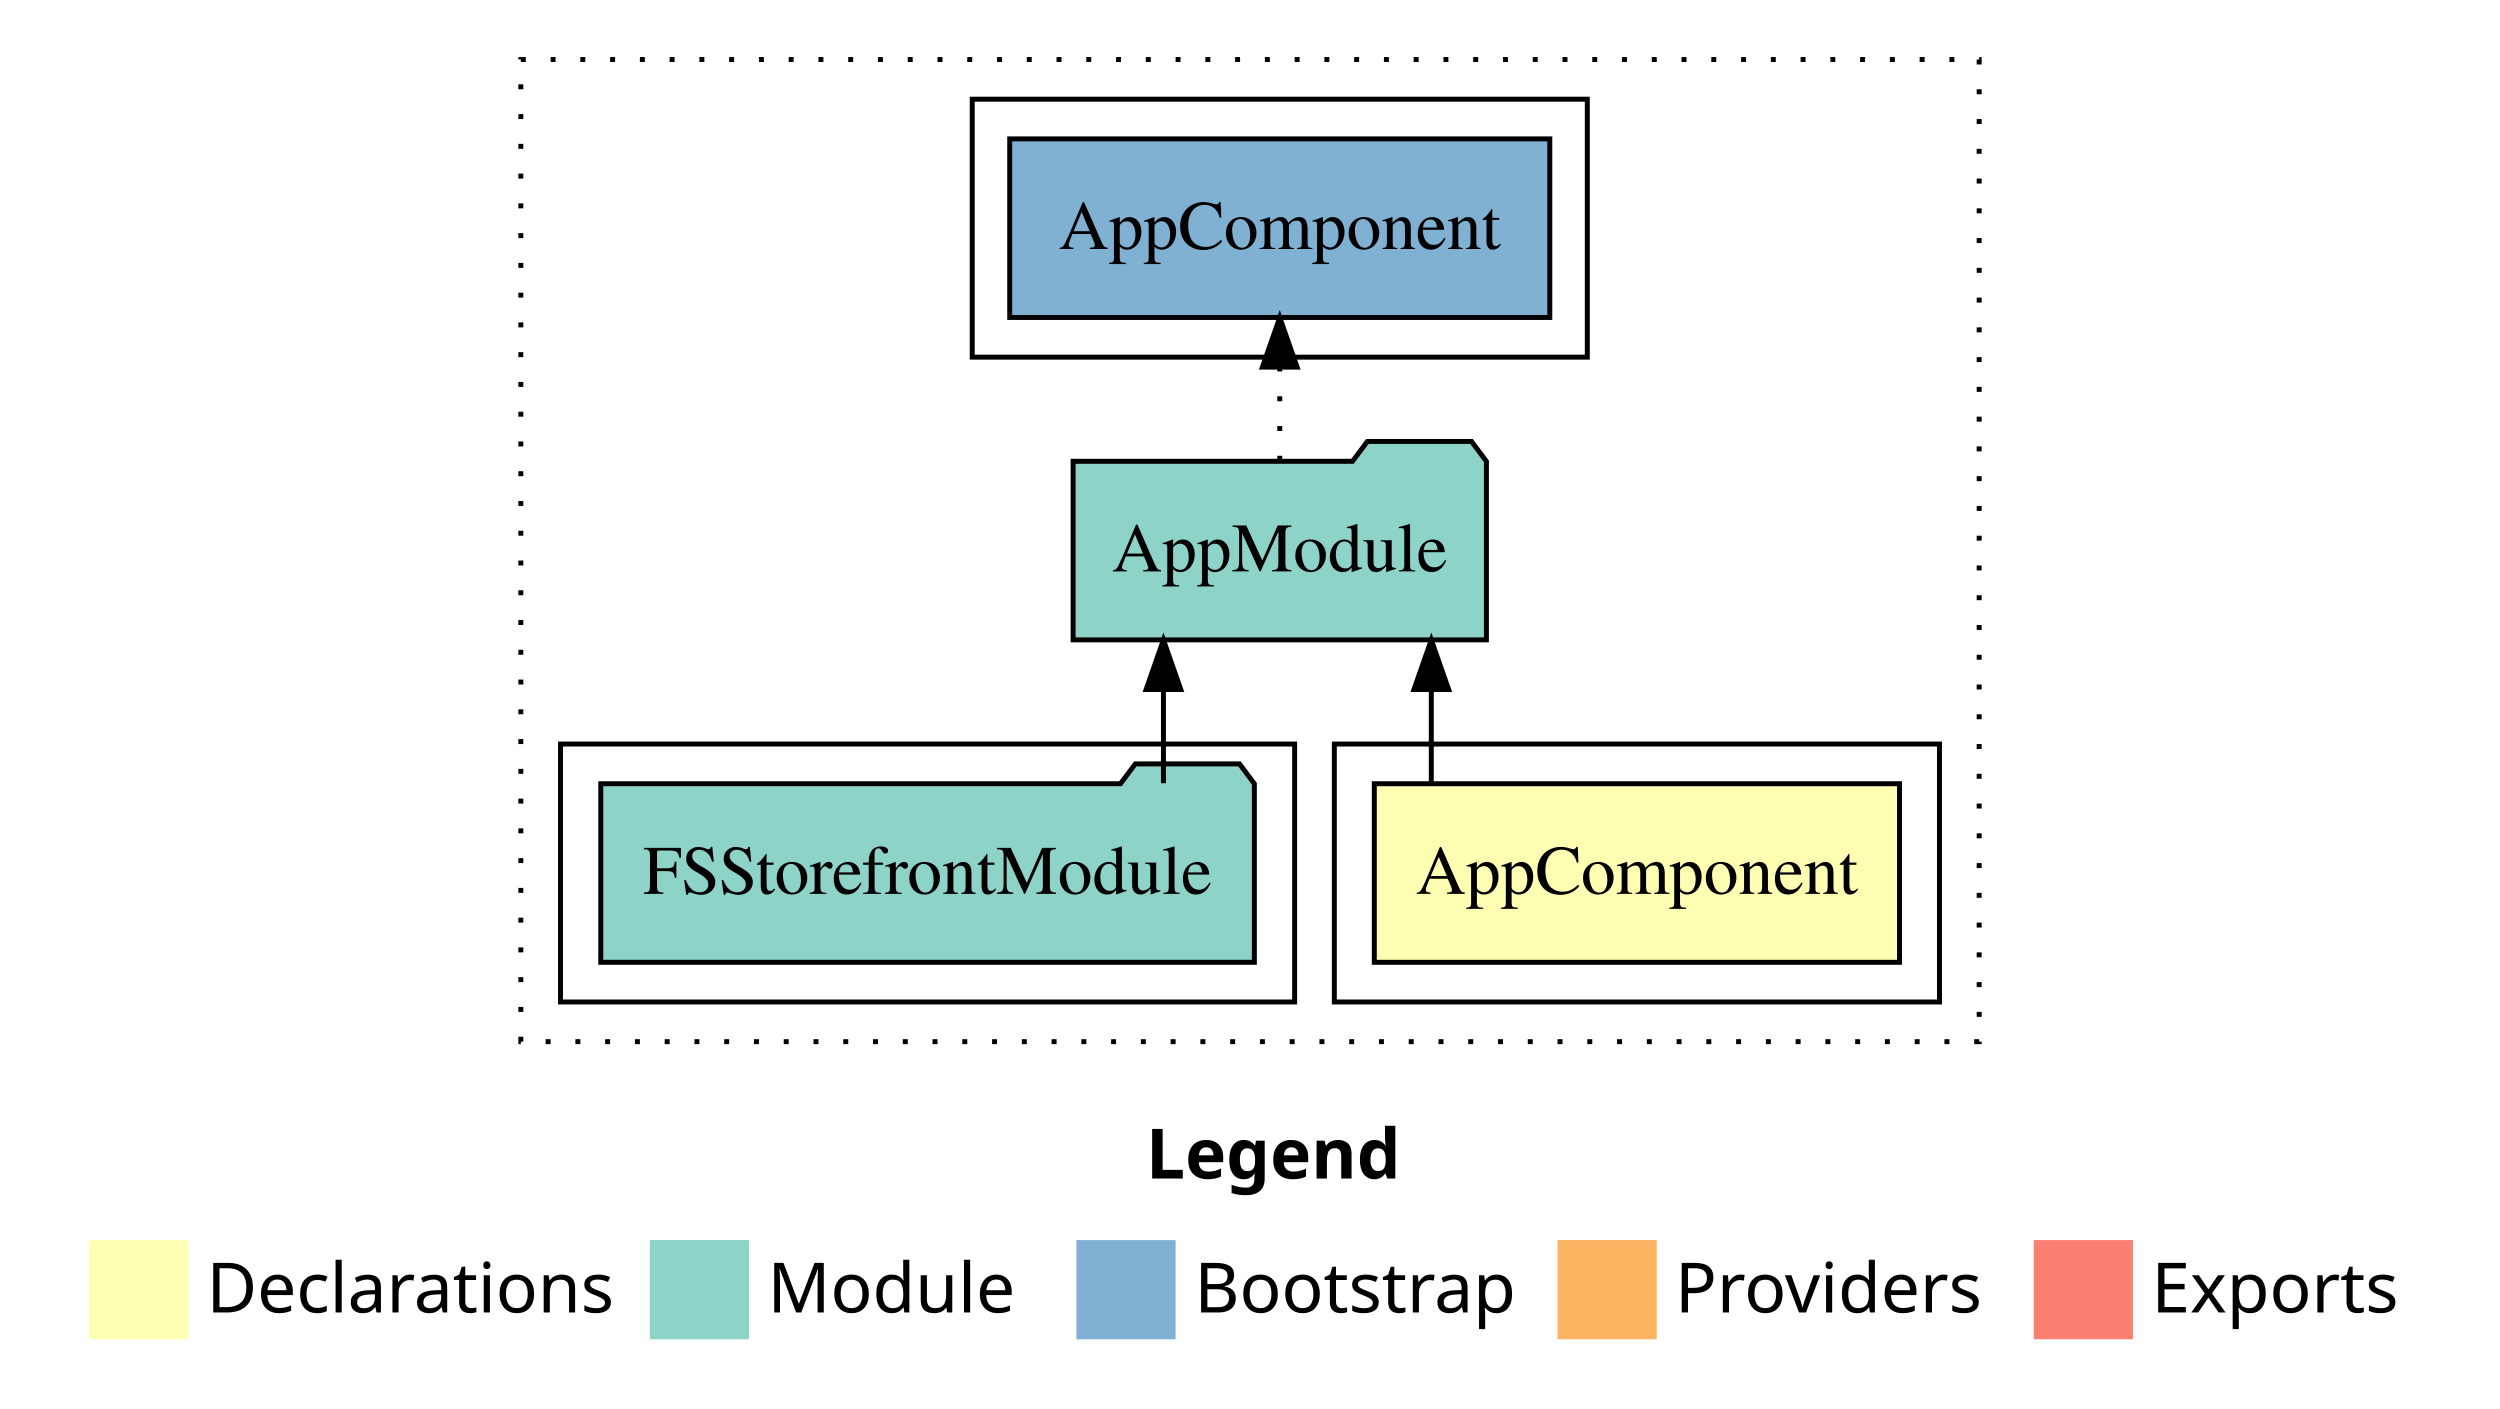
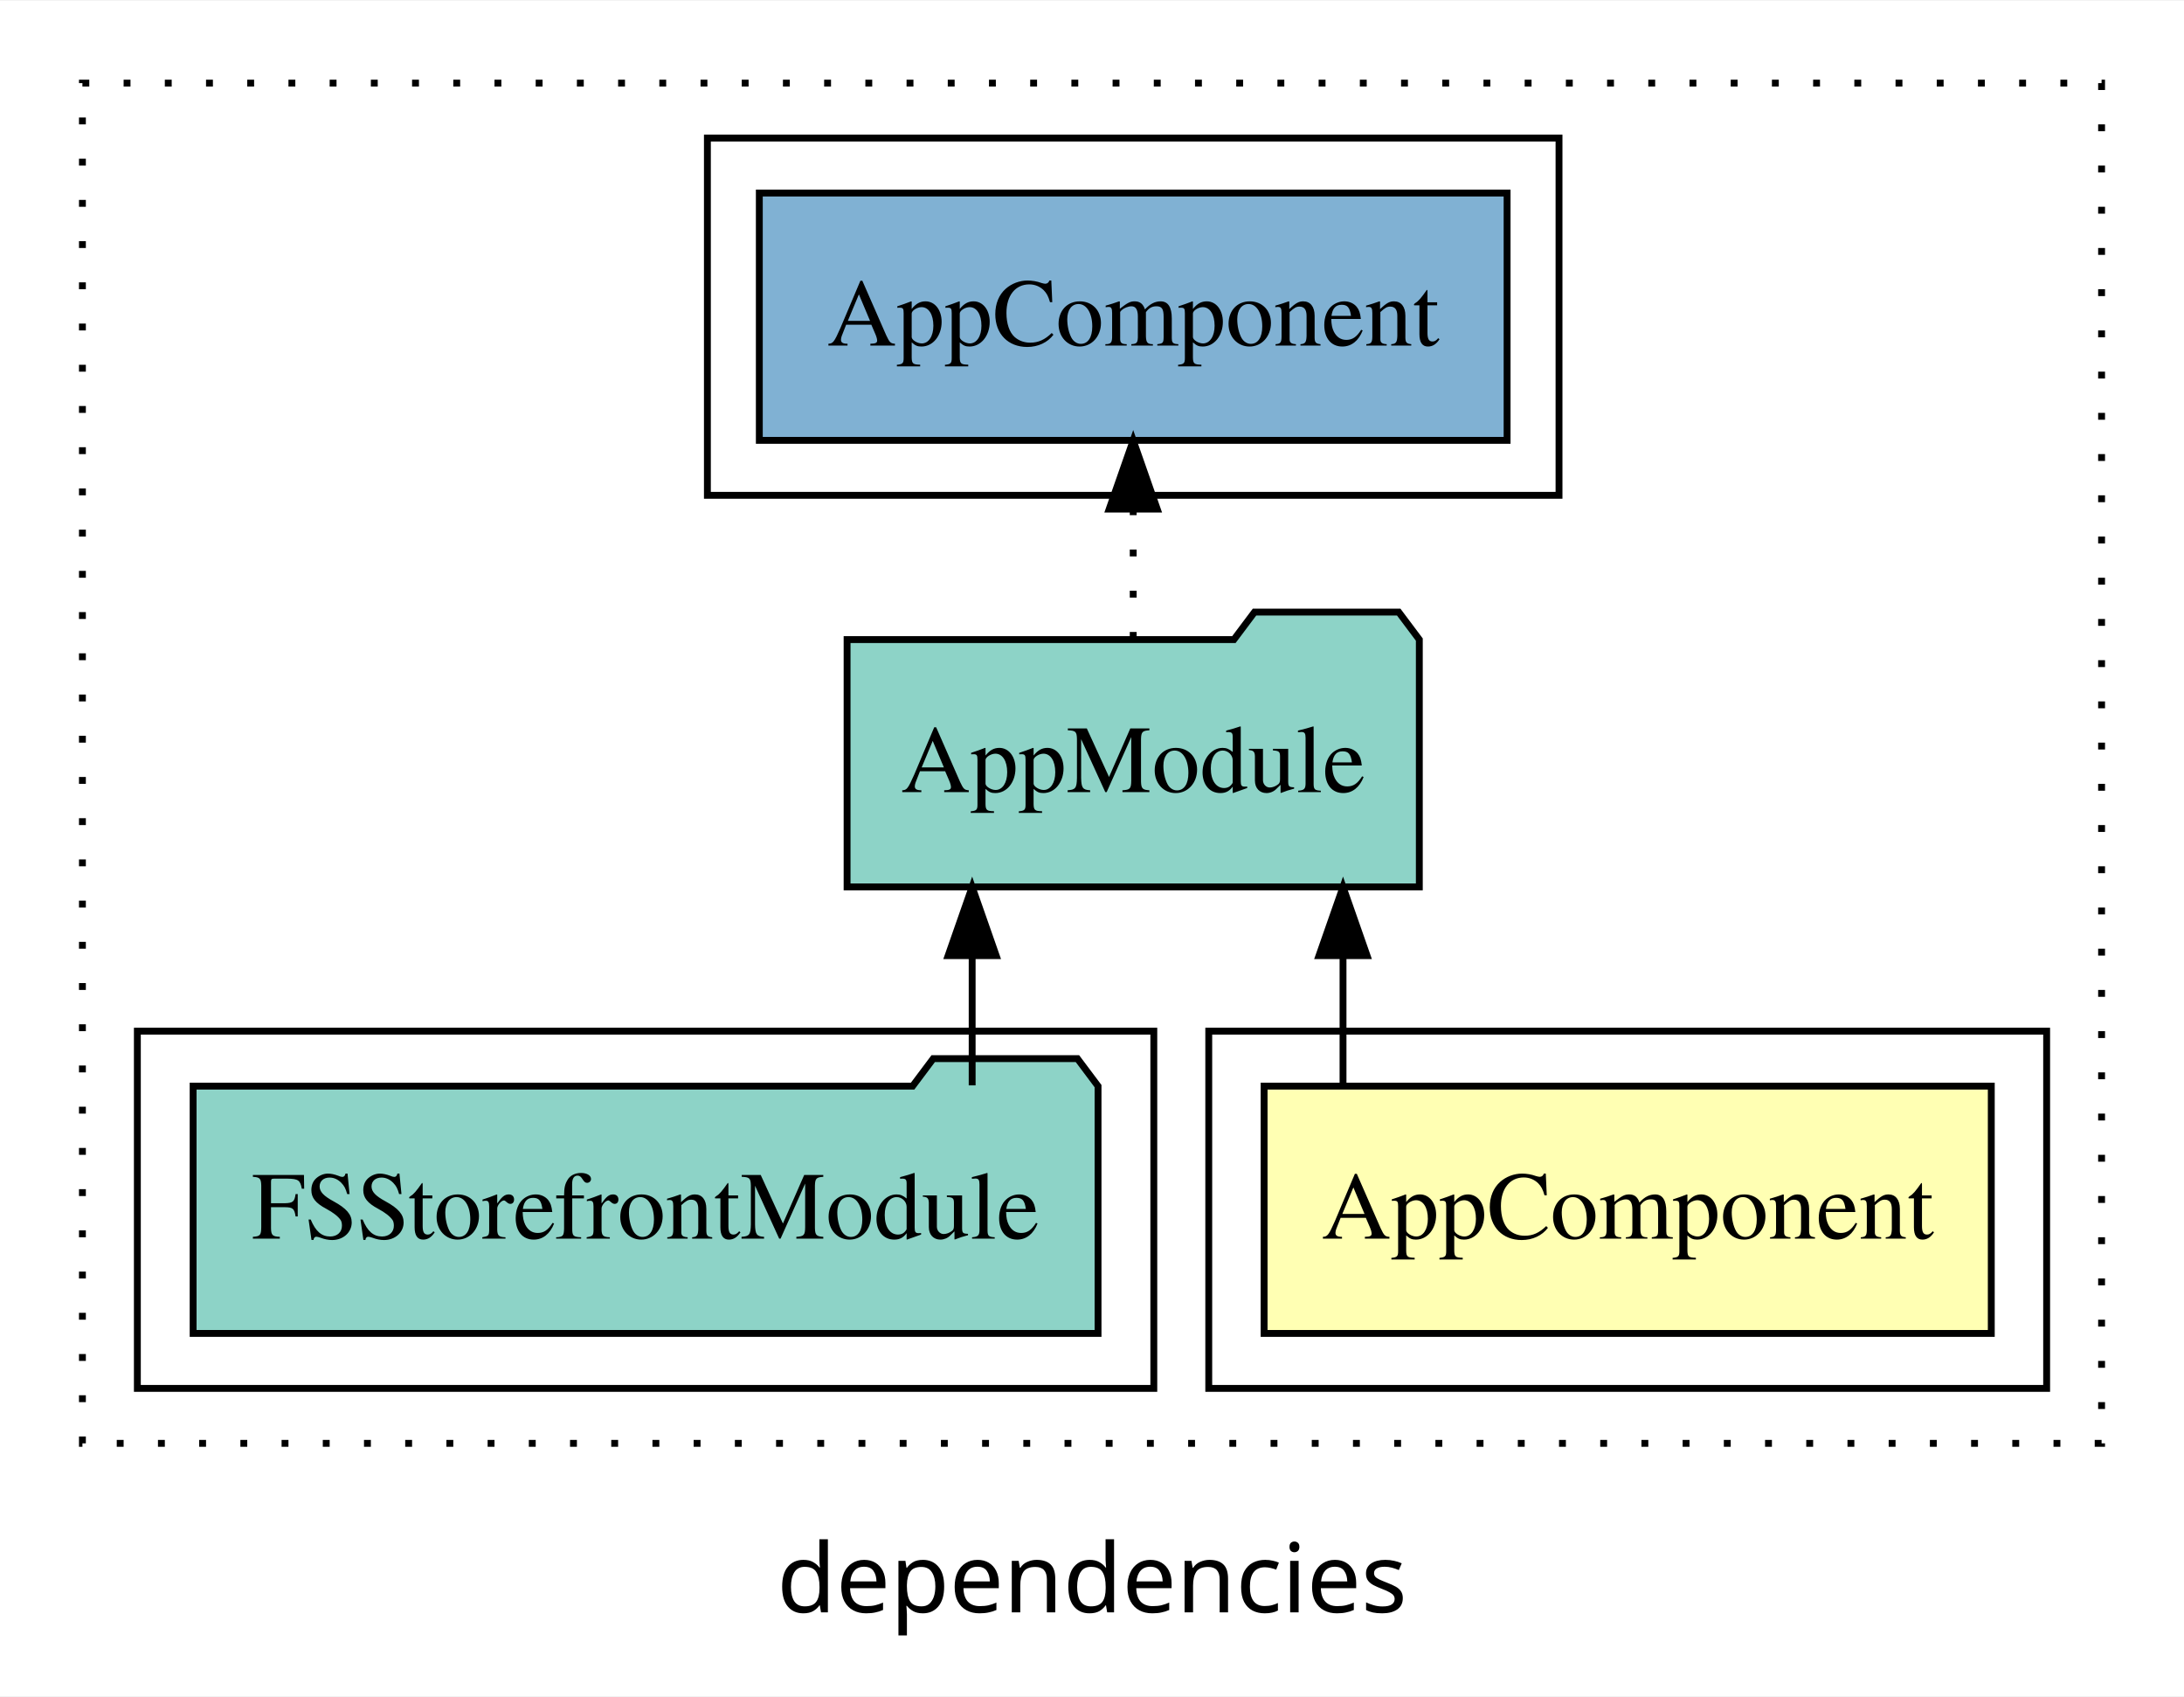
- <svg xmlns="http://www.w3.org/2000/svg" width="504pt" height="284pt" viewBox="0.00 0.00 504.00 284.00">
-   <g id="graph0" class="graph" transform="scale(1 1) rotate(0) translate(4 280)">
-     <polygon fill="white" stroke="transparent" points="-4,4 -4,-280 500,-280 500,4 -4,4" />
-     <text text-anchor="start" x="227.01" y="-42.4" font-family="sans-serif" font-weight="bold" font-size="14.00">Legend</text>
-     <polygon fill="#ffffb3" stroke="transparent" points="14,-10 14,-30 34,-30 34,-10 14,-10" />
-     <text text-anchor="start" x="37.63" y="-15.4" font-family="sans-serif" font-size="14.00">  Declarations</text>
-     <polygon fill="#8dd3c7" stroke="transparent" points="127,-10 127,-30 147,-30 147,-10 127,-10" />
-     <text text-anchor="start" x="150.73" y="-15.4" font-family="sans-serif" font-size="14.00">  Module</text>
-     <polygon fill="#80b1d3" stroke="transparent" points="213,-10 213,-30 233,-30 233,-10 213,-10" />
-     <text text-anchor="start" x="236.78" y="-15.4" font-family="sans-serif" font-size="14.00">  Bootstrap</text>
-     <polygon fill="#fdb462" stroke="transparent" points="310,-10 310,-30 330,-30 330,-10 310,-10" />
-     <text text-anchor="start" x="333.67" y="-15.4" font-family="sans-serif" font-size="14.00">  Providers</text>
-     <polygon fill="#fb8072" stroke="transparent" points="406,-10 406,-30 426,-30 426,-10 406,-10" />
-     <text text-anchor="start" x="429.73" y="-15.4" font-family="sans-serif" font-size="14.00">  Exports</text>
+ <svg xmlns="http://www.w3.org/2000/svg" width="318pt" height="247pt" viewBox="0.00 0.00 318.00 246.80">
+   <g id="graph0" class="graph" transform="scale(1 1) rotate(0) translate(4 242.8)">
+     <polygon fill="white" stroke="transparent" points="-4,4 -4,-242.8 314,-242.8 314,4 -4,4" />
+     <text text-anchor="middle" x="155" y="-8.2" font-family="sans-serif" font-size="14.00">dependencies</text>
    <g id="clust1" class="cluster">
-       <polygon fill="none" stroke="black" stroke-dasharray="1,5" points="101,-70 101,-268 395,-268 395,-70 101,-70" />
+       <polygon fill="none" stroke="black" stroke-dasharray="1,5" points="8,-32.8 8,-230.8 302,-230.8 302,-32.8 8,-32.8" />
    </g>
    <g id="clust2" class="cluster">
-       <polygon fill="none" stroke="black" points="265,-78 265,-130 387,-130 387,-78 265,-78" />
+       <polygon fill="none" stroke="black" points="172,-40.8 172,-92.8 294,-92.8 294,-40.8 172,-40.8" />
    </g>
    <g id="clust4" class="cluster">
-       <polygon fill="none" stroke="black" points="109,-78 109,-130 257,-130 257,-78 109,-78" />
+       <polygon fill="none" stroke="black" points="16,-40.8 16,-92.8 164,-92.8 164,-40.8 16,-40.8" />
    </g>
    <g id="clust6" class="cluster">
-       <polygon fill="none" stroke="black" points="192,-208 192,-260 316,-260 316,-208 192,-208" />
+       <polygon fill="none" stroke="black" points="99,-170.8 99,-222.8 223,-222.8 223,-170.8 99,-170.8" />
    </g>
    <g id="node1" class="node">
-       <polygon fill="#ffffb3" stroke="black" points="378.94,-122 273.06,-122 273.06,-86 378.94,-86 378.94,-122" />
-       <text text-anchor="middle" x="326" y="-99.8" font-family="Times,serif" font-size="14.00">AppComponent</text>
+       <polygon fill="#ffffb3" stroke="black" points="285.94,-84.8 180.06,-84.8 180.06,-48.8 285.94,-48.8 285.94,-84.8" />
+       <text text-anchor="middle" x="233" y="-62.6" font-family="Times,serif" font-size="14.00">AppComponent</text>
    </g>
    <g id="node2" class="node">
-       <polygon fill="#8dd3c7" stroke="black" points="295.66,-187 292.66,-191 271.66,-191 268.66,-187 212.34,-187 212.34,-151 295.66,-151 295.66,-187" />
-       <text text-anchor="middle" x="254" y="-164.8" font-family="Times,serif" font-size="14.00">AppModule</text>
+       <polygon fill="#8dd3c7" stroke="black" points="202.66,-149.8 199.66,-153.8 178.66,-153.8 175.66,-149.8 119.34,-149.8 119.34,-113.8 202.66,-113.8 202.66,-149.8" />
+       <text text-anchor="middle" x="161" y="-127.6" font-family="Times,serif" font-size="14.00">AppModule</text>
    </g>
    <g id="edge1" class="edge">
-       <path fill="none" stroke="black" d="M284.55,-122.11C284.55,-122.11 284.55,-140.99 284.55,-140.99" />
-       <polygon fill="black" stroke="black" points="281.05,-140.99 284.55,-150.99 288.05,-140.99 281.05,-140.99" />
+       <path fill="none" stroke="black" d="M191.55,-84.91C191.55,-84.91 191.55,-103.79 191.55,-103.79" />
+       <polygon fill="black" stroke="black" points="188.05,-103.79 191.55,-113.79 195.05,-103.79 188.05,-103.79" />
    </g>
    <g id="node4" class="node">
-       <polygon fill="#80b1d3" stroke="black" points="308.44,-252 199.56,-252 199.56,-216 308.44,-216 308.44,-252" />
-       <text text-anchor="middle" x="254" y="-229.8" font-family="Times,serif" font-size="14.00">AppComponent </text>
+       <polygon fill="#80b1d3" stroke="black" points="215.44,-214.8 106.56,-214.8 106.56,-178.8 215.44,-178.8 215.44,-214.8" />
+       <text text-anchor="middle" x="161" y="-192.6" font-family="Times,serif" font-size="14.00">AppComponent </text>
    </g>
    <g id="edge3" class="edge">
-       <path fill="none" stroke="black" stroke-dasharray="1,5" d="M254,-187.11C254,-187.11 254,-205.99 254,-205.99" />
-       <polygon fill="black" stroke="black" points="250.5,-205.99 254,-215.99 257.5,-205.99 250.5,-205.99" />
+       <path fill="none" stroke="black" stroke-dasharray="1,5" d="M161,-149.91C161,-149.91 161,-168.79 161,-168.79" />
+       <polygon fill="black" stroke="black" points="157.5,-168.79 161,-178.79 164.5,-168.79 157.5,-168.79" />
    </g>
    <g id="node3" class="node">
-       <polygon fill="#8dd3c7" stroke="black" points="248.88,-122 245.88,-126 224.88,-126 221.88,-122 117.12,-122 117.12,-86 248.88,-86 248.88,-122" />
-       <text text-anchor="middle" x="183" y="-99.8" font-family="Times,serif" font-size="14.00">FSStorefrontModule</text>
+       <polygon fill="#8dd3c7" stroke="black" points="155.88,-84.8 152.88,-88.8 131.88,-88.8 128.88,-84.8 24.12,-84.8 24.12,-48.8 155.88,-48.8 155.88,-84.8" />
+       <text text-anchor="middle" x="90" y="-62.6" font-family="Times,serif" font-size="14.00">FSStorefrontModule</text>
    </g>
    <g id="edge2" class="edge">
-       <path fill="none" stroke="black" d="M230.55,-122.11C230.55,-122.11 230.55,-140.99 230.55,-140.99" />
-       <polygon fill="black" stroke="black" points="227.05,-140.99 230.55,-150.99 234.05,-140.99 227.05,-140.99" />
+       <path fill="none" stroke="black" d="M137.55,-84.91C137.55,-84.91 137.55,-103.79 137.55,-103.79" />
+       <polygon fill="black" stroke="black" points="134.05,-103.79 137.55,-113.79 141.05,-103.79 134.05,-103.79" />
    </g>
  </g>
</svg>
